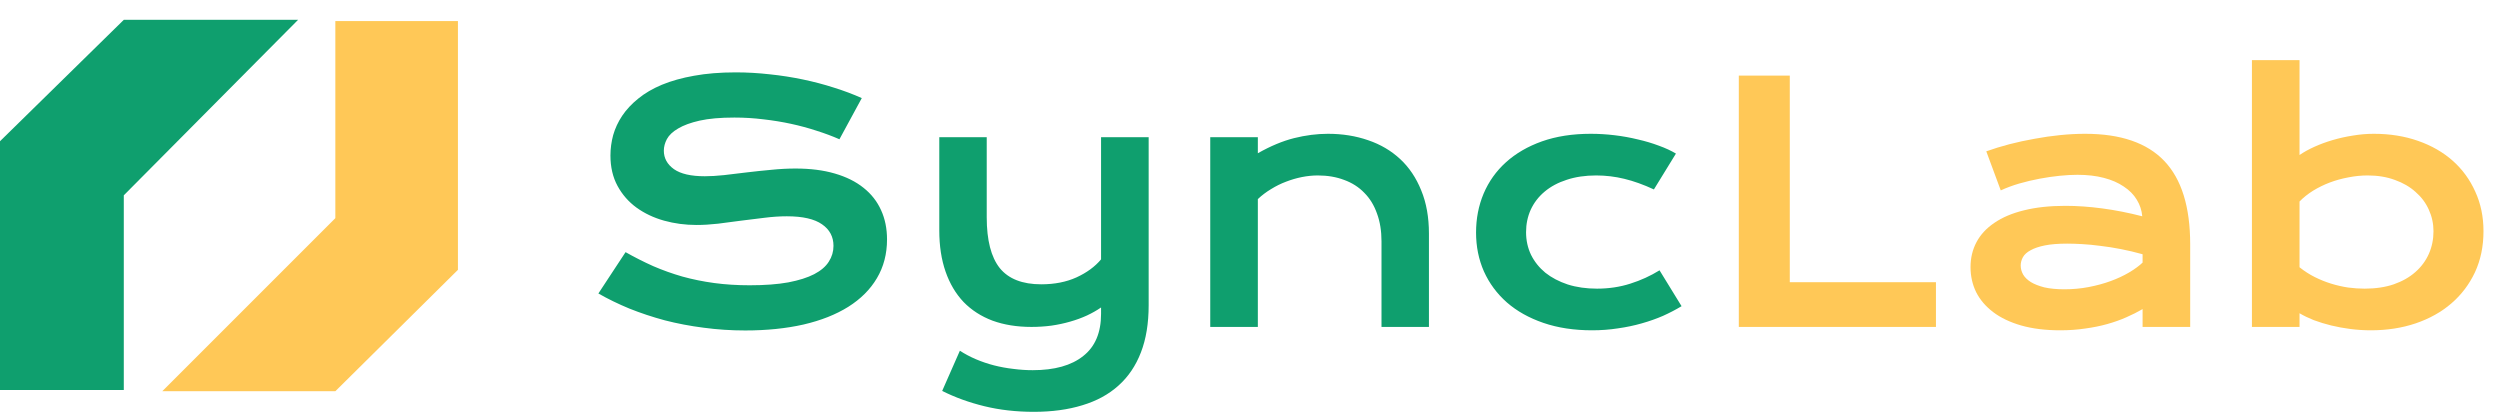
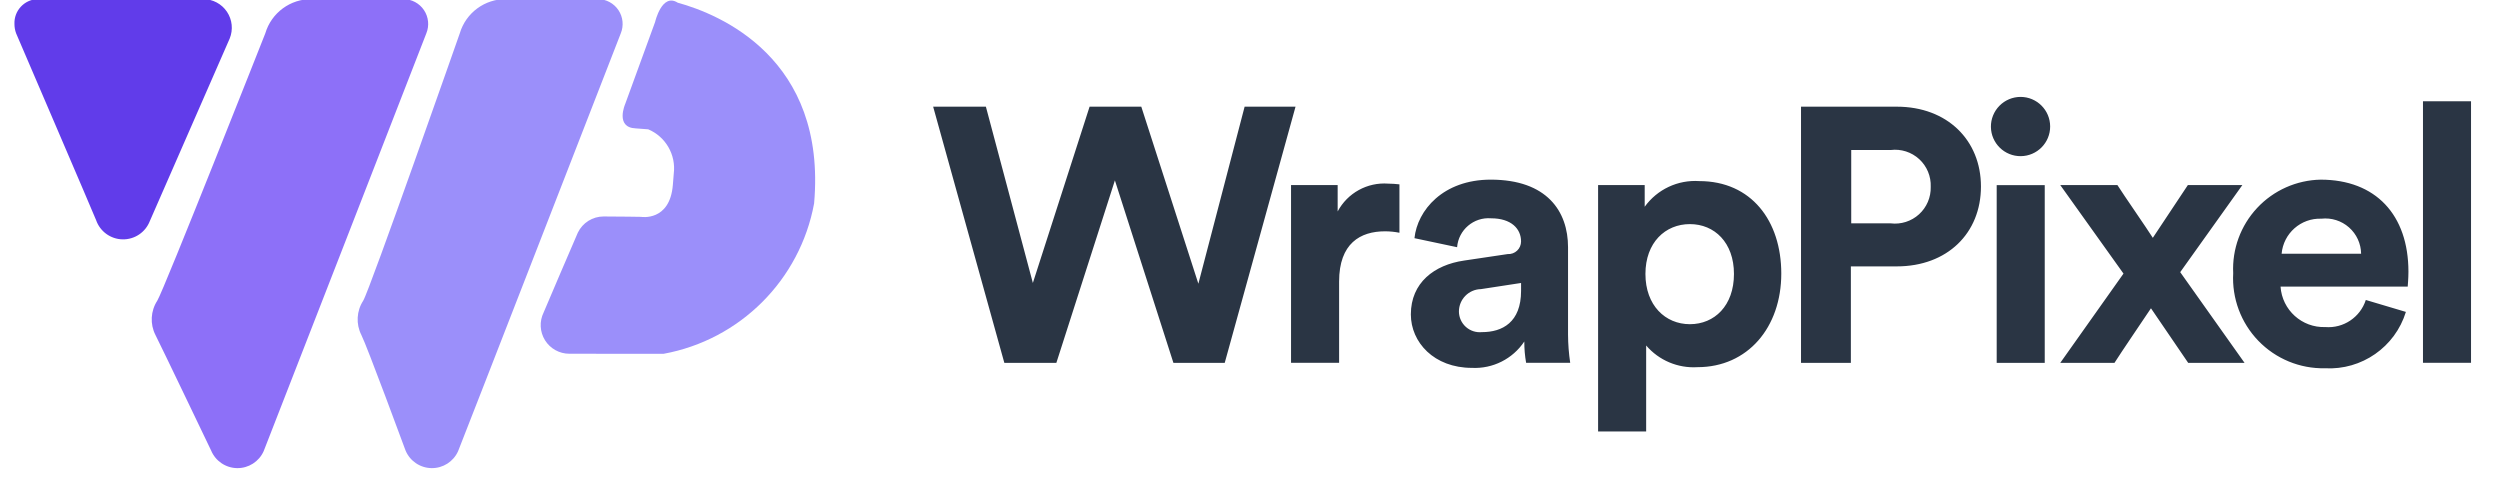
- <svg xmlns="http://www.w3.org/2000/svg" width="1040" height="172" viewBox="0 0 1040 172" fill="none">
-   <path d="M0 58.75L51.5 8.25H124L51.5 81.25V162.25H0V58.75Z" fill="#0F9F6E" />
-   <path d="M139.5 90.75V8.75H190.5V112.25L139.5 162.75H67.5L139.5 90.75Z" fill="#FFC857" />
-   <path d="M260.234 104.894C264.025 107.035 267.86 108.975 271.74 110.714C275.664 112.409 279.722 113.858 283.915 115.062C288.107 116.222 292.499 117.113 297.093 117.738C301.731 118.362 306.659 118.674 311.876 118.674C318.165 118.674 323.516 118.273 327.931 117.47C332.346 116.623 335.936 115.486 338.701 114.059C341.511 112.587 343.54 110.848 344.789 108.841C346.082 106.834 346.729 104.649 346.729 102.285C346.729 98.495 345.145 95.507 341.979 93.321C338.813 91.091 333.929 89.977 327.329 89.977C324.43 89.977 321.375 90.177 318.165 90.579C314.954 90.935 311.698 91.337 308.398 91.783C305.142 92.229 301.909 92.652 298.698 93.054C295.532 93.41 292.544 93.589 289.734 93.589C285.052 93.589 280.548 92.987 276.222 91.783C271.94 90.579 268.127 88.772 264.783 86.364C261.483 83.956 258.851 80.946 256.889 77.334C254.927 73.721 253.946 69.507 253.946 64.69C253.946 61.836 254.325 59.004 255.083 56.195C255.886 53.385 257.134 50.709 258.829 48.167C260.568 45.581 262.798 43.195 265.519 41.01C268.239 38.78 271.517 36.862 275.352 35.257C279.232 33.651 283.692 32.403 288.731 31.511C293.815 30.574 299.59 30.106 306.057 30.106C310.739 30.106 315.444 30.373 320.171 30.909C324.899 31.399 329.492 32.113 333.952 33.049C338.456 33.986 342.782 35.123 346.929 36.461C351.077 37.754 354.934 39.204 358.502 40.809L349.204 57.934C346.26 56.641 343.094 55.459 339.705 54.389C336.315 53.274 332.77 52.315 329.068 51.512C325.367 50.709 321.532 50.085 317.562 49.639C313.638 49.149 309.624 48.903 305.521 48.903C299.679 48.903 294.863 49.327 291.072 50.174C287.326 51.022 284.338 52.114 282.108 53.452C279.879 54.745 278.318 56.217 277.426 57.867C276.578 59.473 276.155 61.078 276.155 62.684C276.155 65.805 277.56 68.37 280.369 70.376C283.179 72.339 287.46 73.32 293.213 73.32C295.532 73.32 298.185 73.164 301.173 72.852C304.206 72.495 307.372 72.116 310.672 71.714C314.017 71.313 317.406 70.956 320.84 70.644C324.319 70.287 327.686 70.109 330.941 70.109C337.096 70.109 342.536 70.8 347.264 72.183C352.035 73.565 356.027 75.55 359.238 78.136C362.449 80.678 364.879 83.778 366.529 87.435C368.179 91.047 369.004 95.105 369.004 99.609C369.004 105.63 367.6 111.004 364.79 115.731C362.025 120.414 358.056 124.383 352.883 127.638C347.754 130.849 341.555 133.302 334.286 134.997C327.017 136.647 318.923 137.472 310.003 137.472C304.117 137.472 298.364 137.093 292.745 136.334C287.125 135.621 281.729 134.595 276.556 133.257C271.428 131.875 266.522 130.247 261.839 128.374C257.201 126.456 252.898 124.36 248.929 122.086L260.234 104.894ZM399.308 145.9C401.359 147.238 403.589 148.42 405.997 149.446C408.405 150.472 410.903 151.319 413.489 151.988C416.12 152.657 418.796 153.147 421.517 153.459C424.237 153.816 426.935 153.995 429.611 153.995C438.708 153.995 445.71 152.032 450.616 148.108C455.566 144.228 458.041 138.386 458.041 130.582V127.906C456.302 129.11 454.34 130.225 452.154 131.25C450.014 132.232 447.695 133.079 445.197 133.792C442.744 134.506 440.136 135.063 437.371 135.465C434.65 135.822 431.885 136 429.076 136C423.055 136 417.659 135.13 412.887 133.391C408.16 131.607 404.146 129.021 400.846 125.631C397.591 122.197 395.093 117.983 393.354 112.988C391.615 107.993 390.745 102.285 390.745 95.863V57.065H410.479V90.378C410.479 99.921 412.285 106.968 415.897 111.517C419.554 116.021 425.307 118.273 433.156 118.273C438.686 118.273 443.569 117.314 447.806 115.396C452.087 113.434 455.499 110.937 458.041 107.904V57.065H477.842V126.969C477.842 134.506 476.771 141.039 474.631 146.569C472.49 152.144 469.368 156.76 465.266 160.417C461.207 164.073 456.213 166.794 450.281 168.578C444.35 170.406 437.616 171.32 430.079 171.32C422.721 171.32 415.853 170.54 409.476 168.979C403.098 167.418 397.256 165.3 391.949 162.624L399.308 145.9ZM503.462 57.065H523.263V63.754C528.526 60.766 533.543 58.67 538.314 57.466C543.131 56.262 547.836 55.66 552.429 55.66C558.45 55.66 564.024 56.552 569.153 58.335C574.281 60.075 578.719 62.684 582.465 66.162C586.211 69.641 589.132 73.989 591.228 79.207C593.369 84.38 594.439 90.378 594.439 97.201V136H574.705V100.412C574.705 96.086 574.081 92.229 572.832 88.839C571.628 85.405 569.866 82.529 567.547 80.21C565.273 77.846 562.486 76.062 559.186 74.858C555.93 73.61 552.273 72.985 548.215 72.985C546.074 72.985 543.867 73.208 541.592 73.654C539.362 74.1 537.155 74.747 534.97 75.594C532.829 76.397 530.755 77.423 528.749 78.671C526.742 79.876 524.913 81.258 523.263 82.819V136H503.462V57.065ZM614.039 96.733C614.039 90.935 615.087 85.539 617.183 80.544C619.324 75.505 622.423 71.157 626.481 67.5C630.584 63.798 635.579 60.9 641.466 58.804C647.397 56.708 654.153 55.66 661.735 55.66C665.035 55.66 668.357 55.86 671.702 56.262C675.047 56.663 678.258 57.243 681.335 58.001C684.457 58.715 687.378 59.584 690.098 60.61C692.819 61.591 695.182 62.684 697.189 63.888L688.024 78.805C683.699 76.798 679.596 75.327 675.716 74.39C671.881 73.454 667.978 72.985 664.009 72.985C659.46 72.985 655.38 73.587 651.768 74.791C648.155 75.951 645.078 77.601 642.536 79.742C640.039 81.838 638.121 84.335 636.783 87.234C635.49 90.088 634.843 93.21 634.843 96.599C634.843 99.988 635.535 103.132 636.917 106.031C638.344 108.885 640.329 111.361 642.871 113.457C645.457 115.508 648.557 117.136 652.169 118.34C655.826 119.499 659.884 120.079 664.344 120.079C669.249 120.079 673.865 119.388 678.191 118.005C682.561 116.623 686.62 114.772 690.366 112.453L699.53 127.371C697.167 128.798 694.602 130.136 691.837 131.384C689.072 132.588 686.107 133.636 682.94 134.528C679.819 135.42 676.519 136.111 673.04 136.602C669.606 137.137 666.038 137.405 662.337 137.405C654.8 137.405 648.044 136.379 642.068 134.328C636.092 132.276 631.03 129.444 626.883 125.832C622.735 122.175 619.547 117.872 617.317 112.921C615.132 107.971 614.039 102.575 614.039 96.733Z" fill="#0F9F6E" />
-   <path d="M723.345 31.444H744.55V117.403H805.357V136H723.345V31.444ZM819.74 111.115C819.74 107.325 820.565 103.868 822.215 100.747C823.865 97.625 826.34 94.949 829.64 92.719C832.94 90.445 837.043 88.706 841.949 87.501C846.899 86.253 852.652 85.628 859.208 85.628C864.069 85.628 869.175 85.985 874.526 86.699C879.923 87.412 885.475 88.505 891.183 89.977C890.96 87.479 890.202 85.183 888.909 83.086C887.615 80.946 885.809 79.117 883.49 77.601C881.216 76.04 878.451 74.836 875.195 73.989C871.984 73.141 868.327 72.718 864.225 72.718C861.995 72.718 859.542 72.852 856.866 73.119C854.19 73.387 851.425 73.788 848.571 74.323C845.717 74.858 842.885 75.527 840.076 76.33C837.311 77.133 834.724 78.092 832.316 79.207L826.295 62.951C829.283 61.881 832.472 60.9 835.861 60.008C839.295 59.116 842.796 58.358 846.364 57.733C849.931 57.065 853.499 56.552 857.067 56.195C860.635 55.838 864.091 55.66 867.436 55.66C882.197 55.66 893.168 59.428 900.348 66.965C907.528 74.502 911.118 86.052 911.118 101.616V136H891.317V128.575C889.265 129.779 887.013 130.916 884.561 131.986C882.152 133.057 879.521 133.993 876.667 134.796C873.813 135.599 870.736 136.223 867.436 136.669C864.18 137.16 860.724 137.405 857.067 137.405C850.913 137.405 845.494 136.736 840.812 135.398C836.174 134.06 832.294 132.209 829.172 129.846C826.05 127.482 823.687 124.717 822.081 121.551C820.52 118.34 819.74 114.861 819.74 111.115ZM840.611 110.446C840.611 111.74 840.945 112.988 841.614 114.192C842.283 115.352 843.354 116.4 844.825 117.336C846.297 118.228 848.17 118.964 850.444 119.544C852.763 120.079 855.551 120.347 858.806 120.347C862.285 120.347 865.652 120.035 868.907 119.41C872.163 118.786 875.195 117.961 878.005 116.935C880.814 115.909 883.356 114.728 885.631 113.39C887.905 112.052 889.801 110.669 891.317 109.242V105.764C888.284 104.916 885.274 104.203 882.286 103.623C879.343 103.043 876.511 102.597 873.791 102.285C871.115 101.928 868.573 101.683 866.165 101.549C863.801 101.416 861.727 101.349 859.943 101.349C856.242 101.349 853.165 101.594 850.712 102.084C848.259 102.575 846.275 103.244 844.758 104.091C843.242 104.894 842.172 105.853 841.547 106.968C840.923 108.083 840.611 109.242 840.611 110.446ZM936.805 25.022H956.606V64.49C958.345 63.286 960.397 62.148 962.76 61.078C965.124 60.008 967.666 59.071 970.386 58.269C973.107 57.466 975.916 56.842 978.815 56.395C981.714 55.905 984.612 55.66 987.511 55.66C994.201 55.66 1000.33 56.641 1005.91 58.603C1011.53 60.565 1016.34 63.33 1020.36 66.898C1024.37 70.466 1027.49 74.747 1029.72 79.742C1032 84.692 1033.13 90.177 1033.13 96.198C1033.13 102.486 1031.95 108.172 1029.59 113.256C1027.22 118.295 1023.95 122.621 1019.75 126.233C1015.61 129.801 1010.66 132.566 1004.9 134.528C999.195 136.446 992.997 137.405 986.307 137.405C983.453 137.405 980.621 137.226 977.812 136.87C975.047 136.513 972.371 136.022 969.784 135.398C967.242 134.774 964.834 134.038 962.56 133.19C960.33 132.299 958.345 131.34 956.606 130.314V136H936.805V25.022ZM956.606 111.182C958.613 112.788 960.731 114.148 962.961 115.263C965.191 116.378 967.465 117.292 969.784 118.005C972.103 118.719 974.444 119.254 976.808 119.611C979.172 119.923 981.468 120.079 983.698 120.079C988.247 120.079 992.283 119.477 995.806 118.273C999.374 117.024 1002.36 115.33 1004.77 113.189C1007.22 111.048 1009.1 108.529 1010.39 105.63C1011.68 102.731 1012.33 99.587 1012.33 96.198C1012.33 93.031 1011.68 90.043 1010.39 87.234C1009.14 84.424 1007.31 81.972 1004.9 79.876C1002.54 77.735 999.664 76.062 996.274 74.858C992.93 73.61 989.161 72.985 984.969 72.985C982.293 72.985 979.618 73.253 976.942 73.788C974.266 74.279 971.68 74.992 969.182 75.929C966.729 76.865 964.41 78.002 962.225 79.34C960.084 80.678 958.211 82.172 956.606 83.822V111.182Z" fill="#FFC857" />
+ <svg xmlns="http://www.w3.org/2000/svg" width="173" height="33" viewBox="0 0 173 33">
+   <defs>
+     <style>
+       .cls-1 {
+         fill: #9b8ffa;
+       }
+ 
+       .cls-1, .cls-2, .cls-3, .cls-4 {
+         fill-rule: evenodd;
+       }
+ 
+       .cls-2 {
+         fill: #8d70f8;
+       }
+ 
+       .cls-3 {
+         fill: #613cea;
+       }
+ 
+       .cls-4 {
+         fill: #2a3544;
+       }
+     </style>
+   </defs>
+   <path id="Ellipse_2_copy_2" data-name="Ellipse 2 copy 2" class="cls-1" d="M46.9,0.187c2.876,0.791,10.322,3.824,9.436,13.891A12.969,12.969,0,0,1,45.911,24.485l-6.517-.006a1.98,1.98,0,0,1-1.776-2.852s2.242-5.267,2.368-5.527a1.979,1.979,0,0,1,1.784-1.12c1.093,0,2.586.026,2.586,0.026s2,0.345,2.206-2.211l0.063-.789a2.93,2.93,0,0,0-1.767-3.057l-0.864-.065c-1.453-.057-0.727-1.692-0.726-1.7l2.065-5.661S45.8-.518,46.9.187Z" />
+   <path id="Ellipse_1_copy_17" data-name="Ellipse 1 copy 17" class="cls-2" d="M10.757,23.181a2.378,2.378,0,0,1,.126-2.372c0.424-.65,7.475-18.5,7.475-18.5A3.309,3.309,0,0,1,21.582-.062h6.333A1.719,1.719,0,0,1,29.5,2.313S18.355,30.976,18.245,31.222a1.98,1.98,0,0,1-3.638-.052S11.15,23.951,10.757,23.181Z" />
+   <path id="Ellipse_1_copy_18" data-name="Ellipse 1 copy 18" class="cls-1" d="M25.007,23.181a2.378,2.378,0,0,1,.126-2.372c0.424-.65,6.683-18.5,6.683-18.5A3.309,3.309,0,0,1,35.04-.062h6.333a1.719,1.719,0,0,1,1.583,2.375S31.812,30.976,31.7,31.222a1.98,1.98,0,0,1-3.638-.052S25.4,23.951,25.007,23.181Z" />
+   <path id="Ellipse_1_copy_19" data-name="Ellipse 1 copy 19" class="cls-3" d="M14.062-.062a1.98,1.98,0,0,1,1.833,2.728L10.367,15.3a1.98,1.98,0,0,1-3.716-.064C6.6,15.077,1.117,2.312,1.117,2.312A1.85,1.85,0,0,1,1,1.661,1.657,1.657,0,0,1,2.583-.062H14.062Z" />
+   <path id="WrapPixel" class="cls-4" d="M82.927,19.633L78.977,7.381H75.4l-3.926,12.2-3.251-12.2H64.574L69.5,25.109h3.6l4.051-12.627L81.2,25.109h3.551l4.9-17.728H86.128Zm13.914-6.876a7.573,7.573,0,0,0-.775-0.05,3.659,3.659,0,0,0-3.5,1.925V12.807H89.34v12.3h3.326V19.483c0-2.65,1.475-3.476,3.175-3.476a5.008,5.008,0,0,1,1,.1V12.757Zm0.79,9c0,1.925,1.6,3.7,4.226,3.7a4.11,4.11,0,0,0,3.625-1.825,8.334,8.334,0,0,0,.125,1.475h3.051a13.78,13.78,0,0,1-.15-1.95V17.107c0-2.475-1.451-4.676-5.351-4.676-3.3,0-5.076,2.125-5.276,4.051l2.95,0.625a2.184,2.184,0,0,1,2.351-2c1.4,0,2.075.725,2.075,1.6a0.873,0.873,0,0,1-.925.875l-3.025.45C99.256,18.332,97.631,19.558,97.631,21.758Zm4.926,1.225a1.444,1.444,0,0,1-1.6-1.425,1.554,1.554,0,0,1,1.526-1.55l2.775-.425v0.55C105.257,22.308,103.957,22.983,102.557,22.983Zm11.357,6.876V23.908a4.324,4.324,0,0,0,3.551,1.5c3.475,0,5.8-2.75,5.8-6.476,0-3.651-2.076-6.4-5.676-6.4a4.3,4.3,0,0,0-3.776,1.775v-1.5h-3.225V29.859h3.325Zm6.076-10.9c0,2.2-1.35,3.476-3.05,3.476s-3.076-1.3-3.076-3.476,1.375-3.45,3.076-3.45S119.99,16.782,119.99,18.958Zm8.115-3.5V10.381h2.726a2.469,2.469,0,0,1,2.775,2.55,2.476,2.476,0,0,1-2.775,2.525H128.1Zm3.151,2.976c3.5,0,5.826-2.3,5.826-5.526,0-3.2-2.326-5.526-5.826-5.526H124.63V25.109h3.45V18.433h3.176Zm10.24,6.676v-12.3h-3.325v12.3H141.5ZM137.771,8.781a2.05,2.05,0,1,0,2.05-2.075A2.054,2.054,0,0,0,137.771,8.781Zm4.8,16.328h3.751c0.425-.675,2.075-3.1,2.525-3.776l2.575,3.776h3.9l-4.451-6.276,4.3-6.026H151.4l-2.425,3.651c-0.425-.675-2.025-2.976-2.45-3.651H142.57l4.376,6.126Zm15.317-7.551a2.662,2.662,0,0,1,2.75-2.425,2.475,2.475,0,0,1,2.751,2.425h-5.5Zm5.826,3.2a2.717,2.717,0,0,1-2.8,1.875,3,3,0,0,1-3.1-2.8h8.8c0-.05.05-0.55,0.05-1.025,0-3.951-2.275-6.376-6.076-6.376a6.177,6.177,0,0,0-6.051,6.476,6.232,6.232,0,0,0,6.351,6.576,5.54,5.54,0,0,0,5.6-3.9Zm7.281,4.351V7.006h-3.325v18.1h3.325Z" />
</svg>
